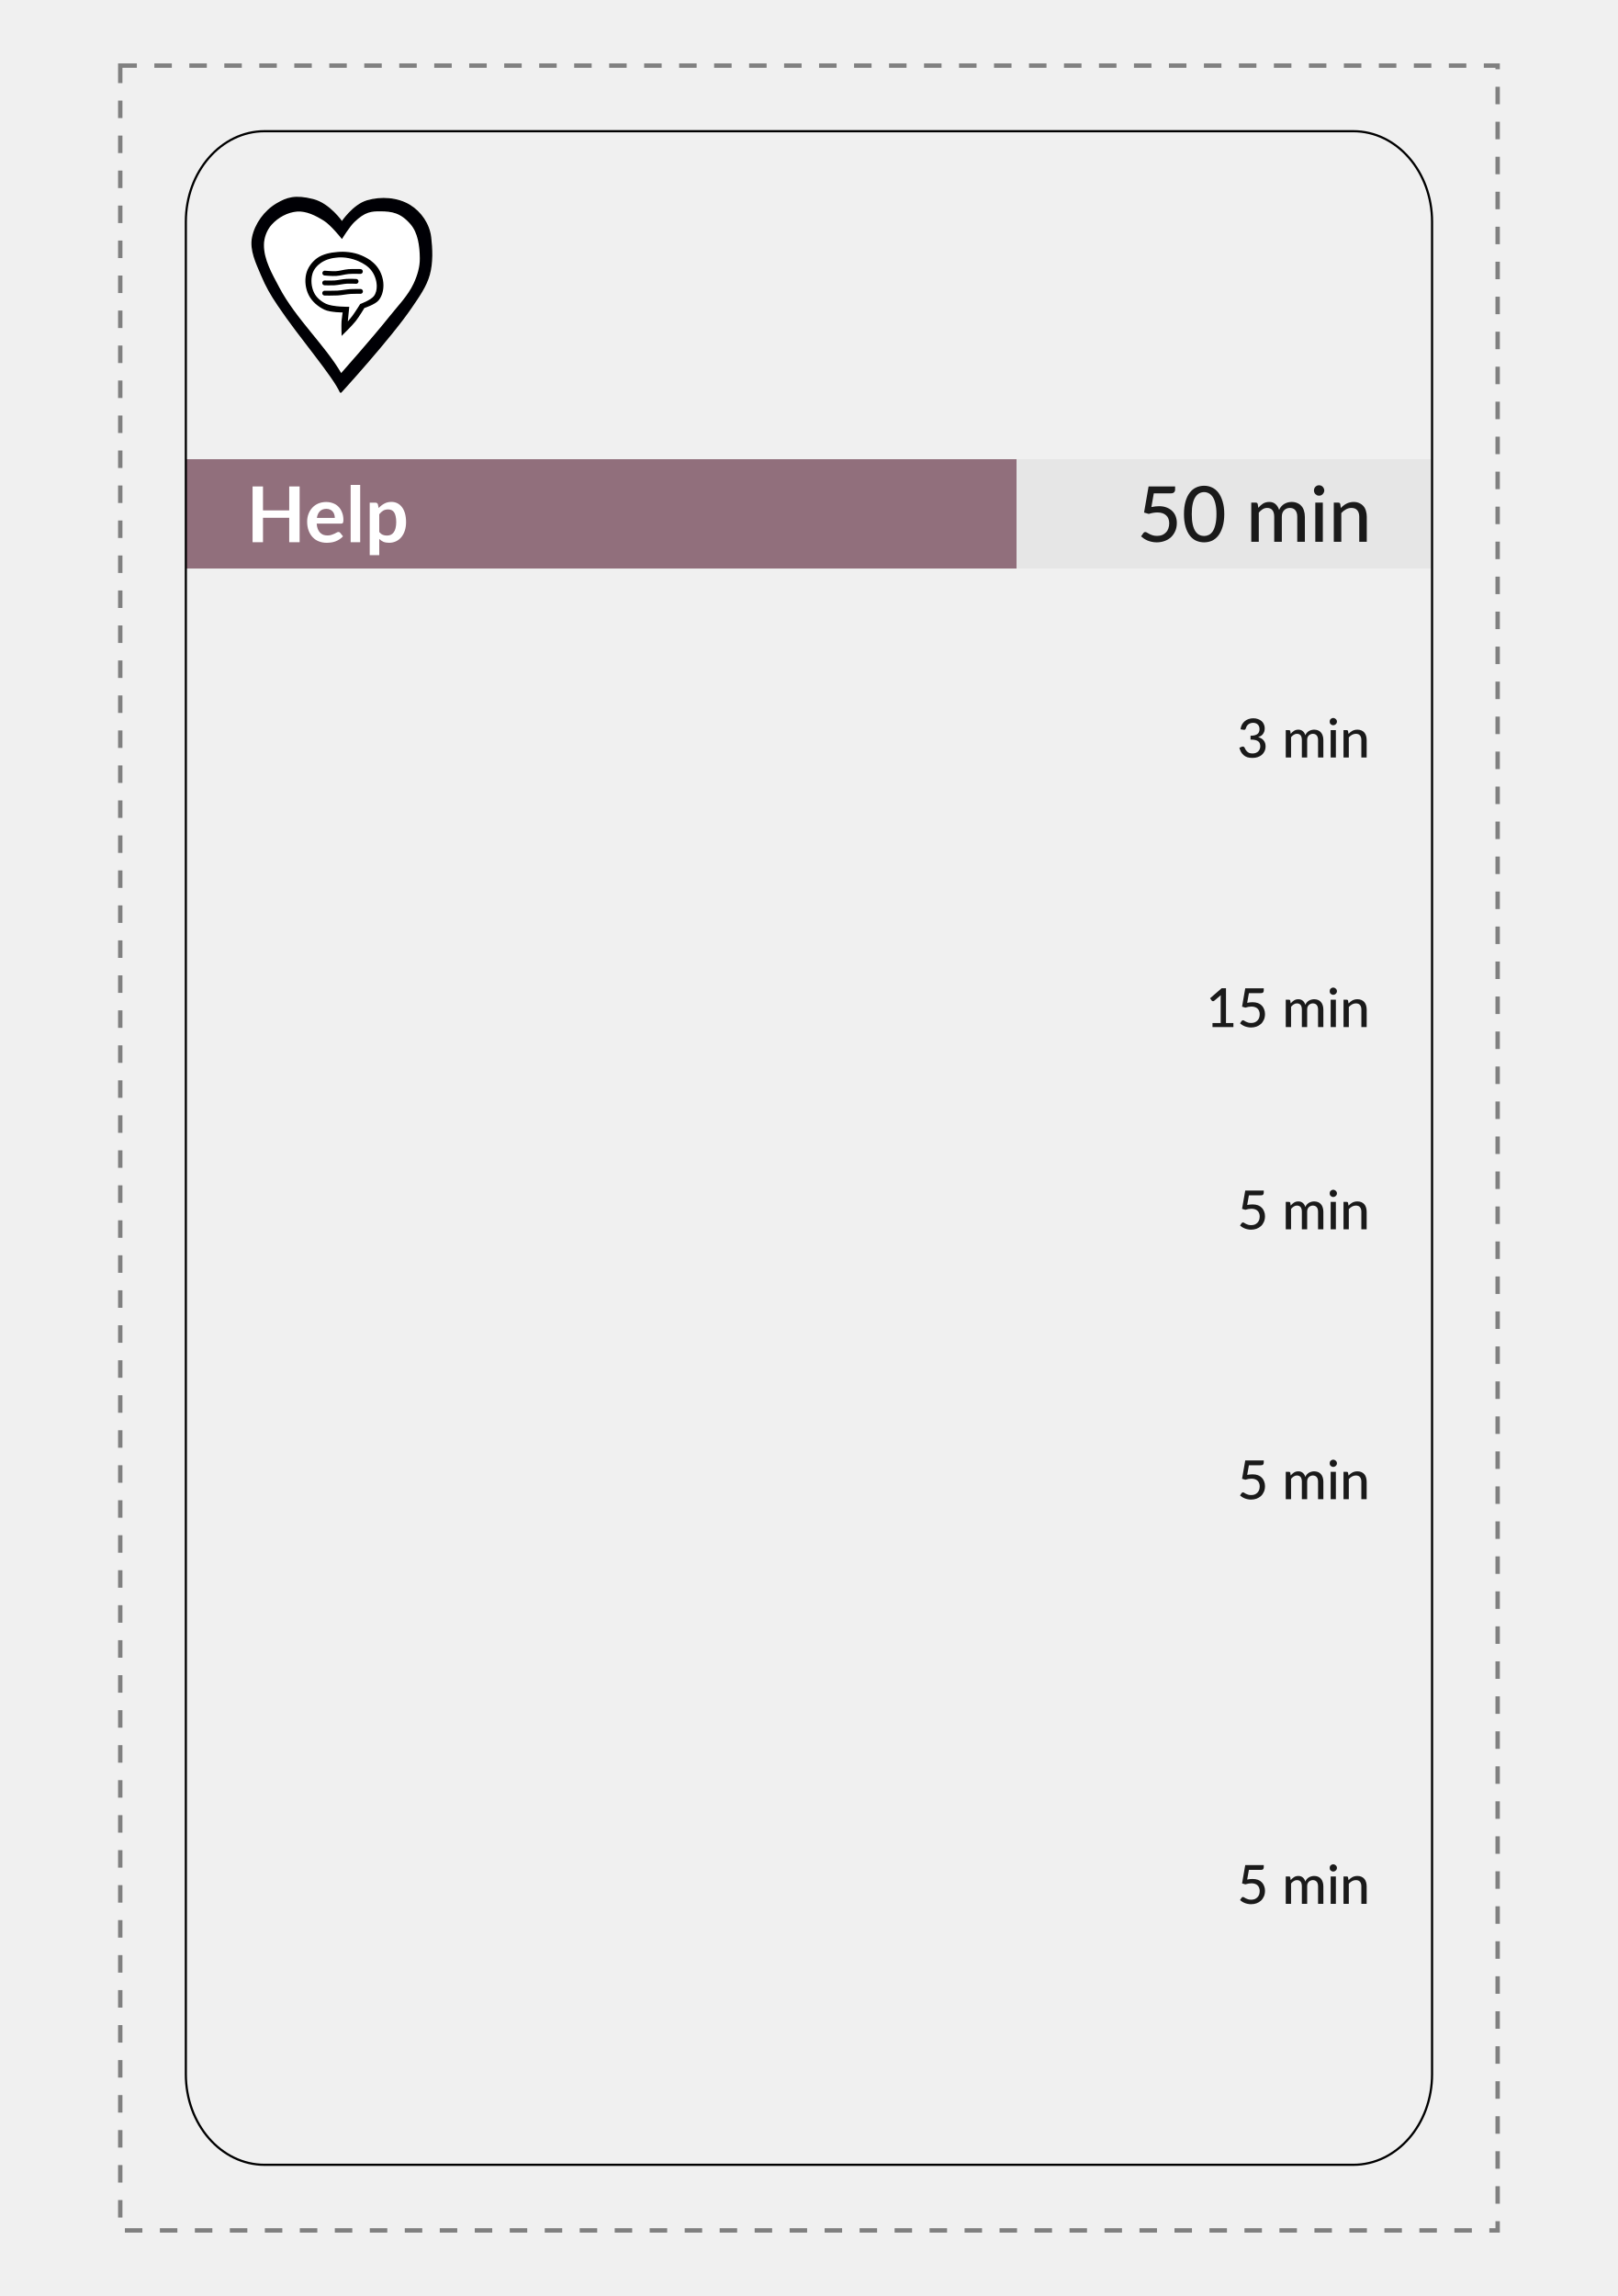
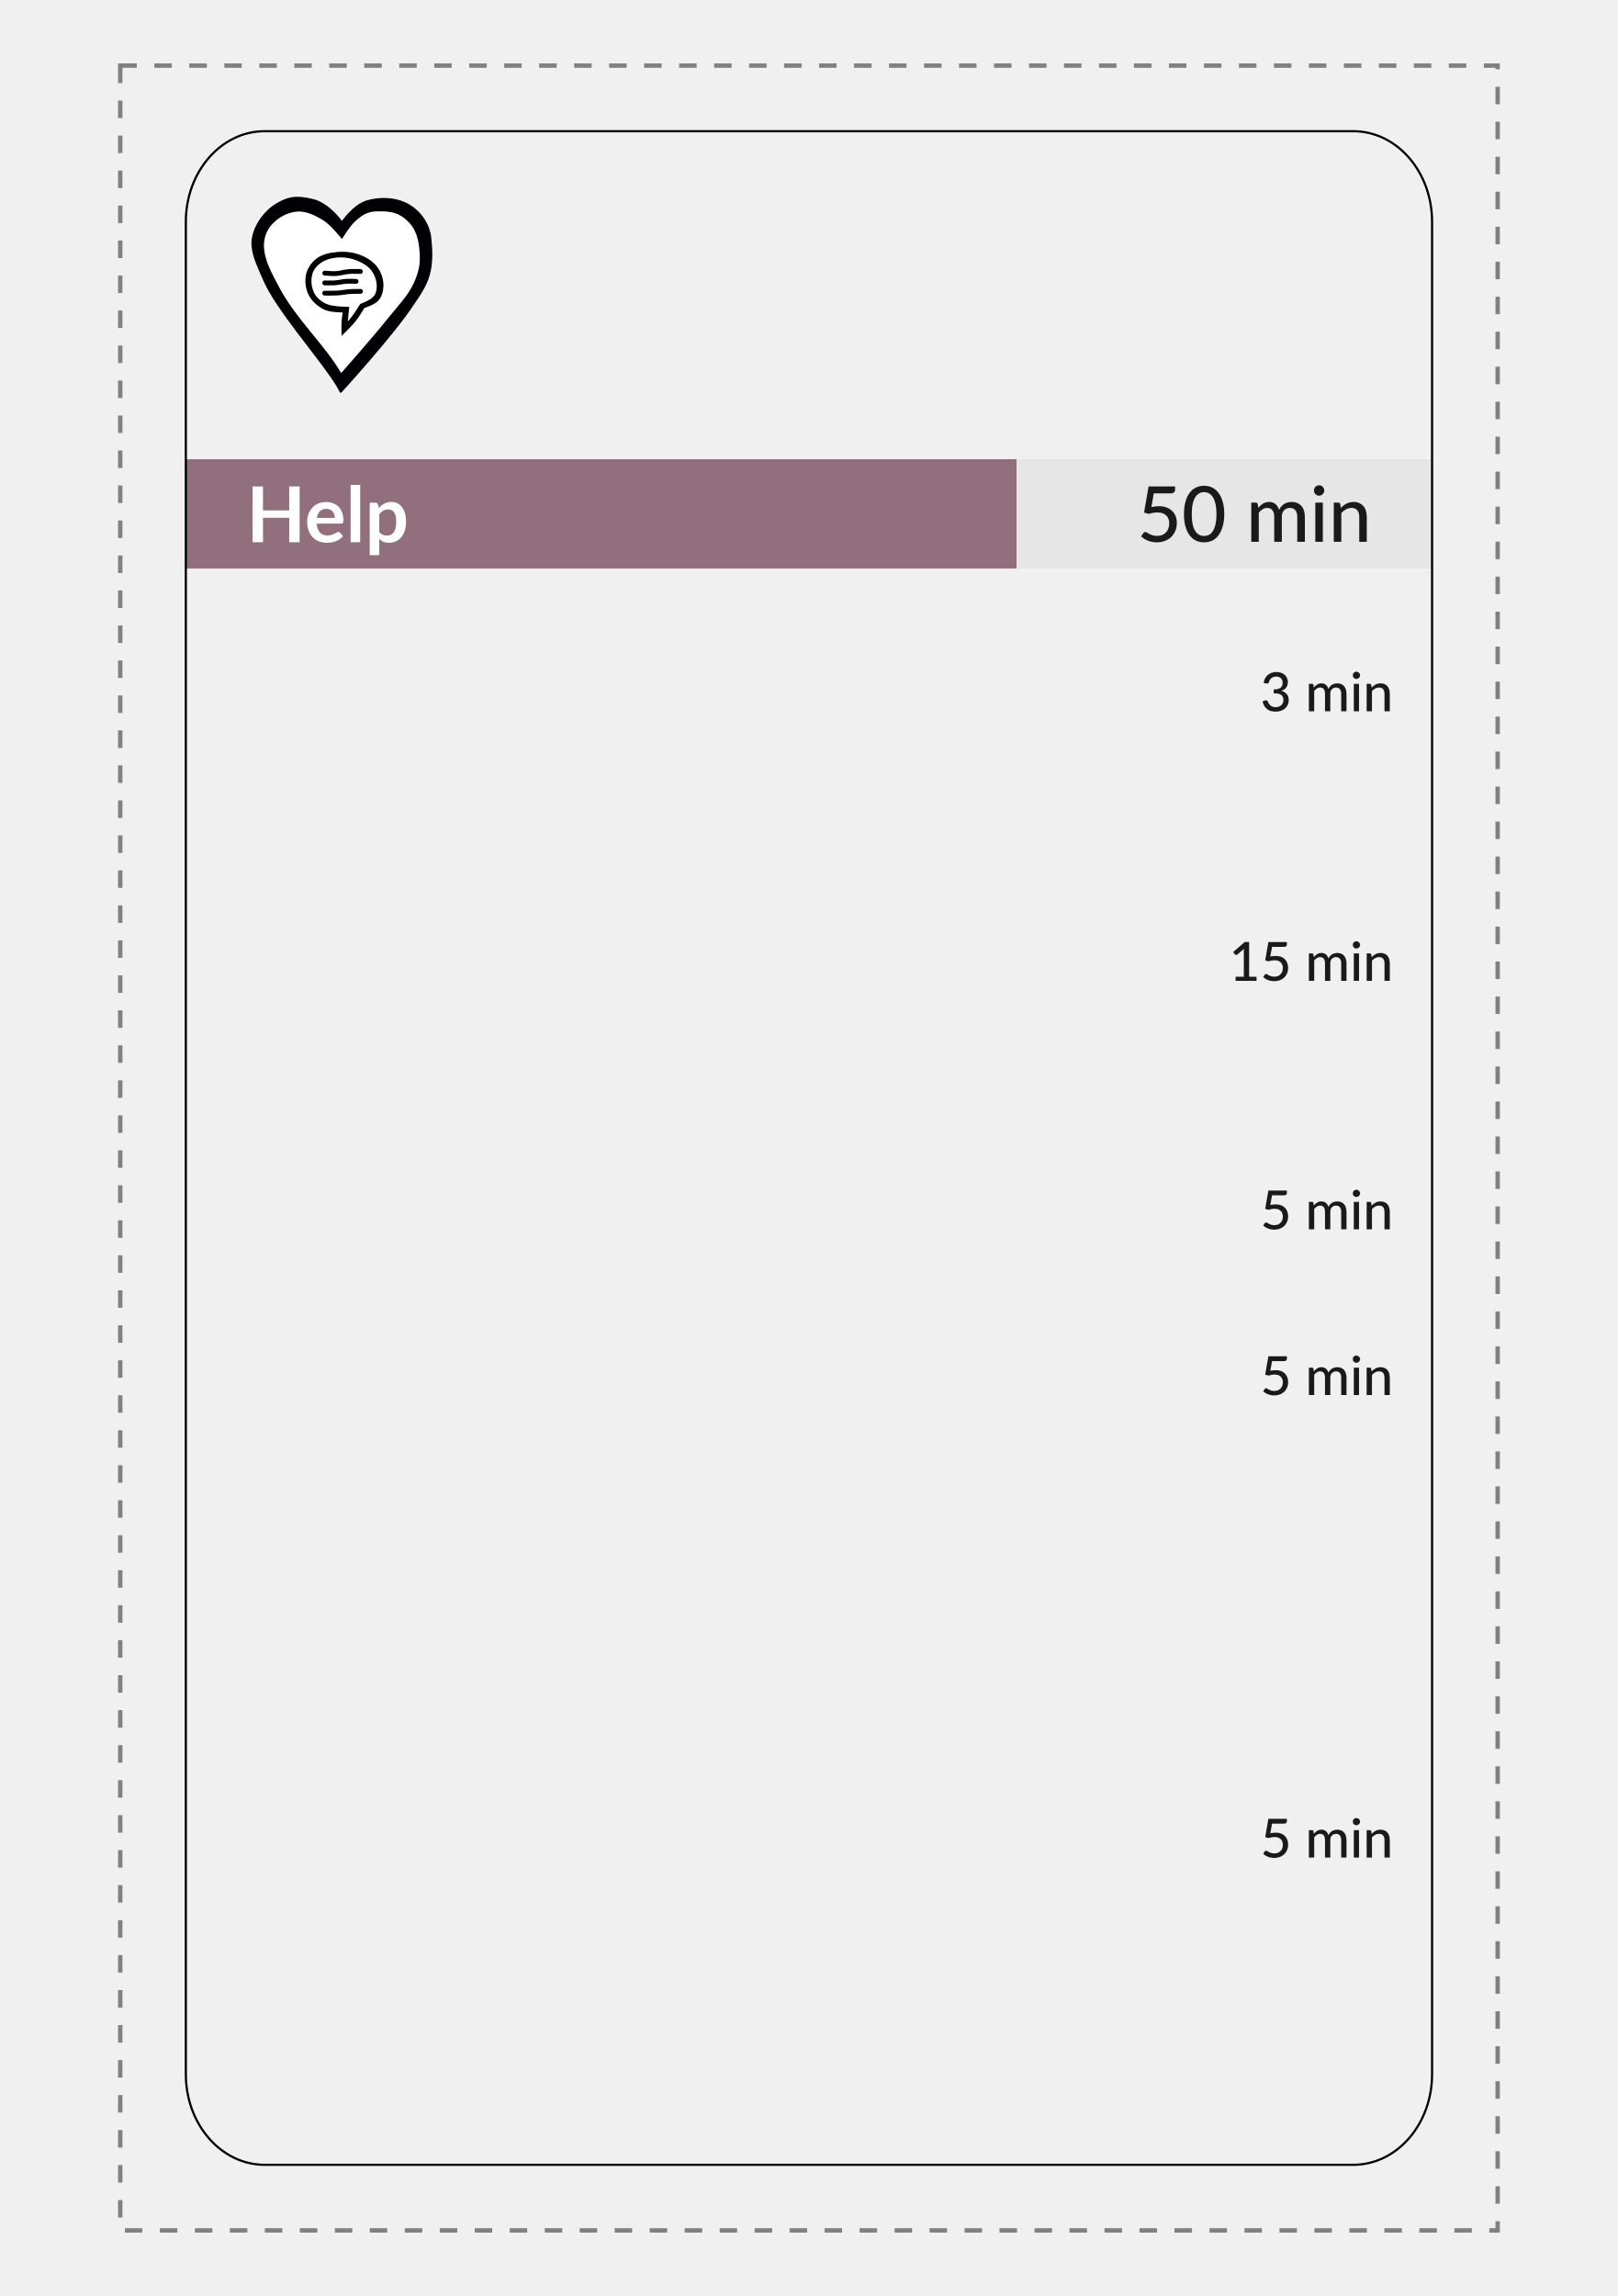
<svg xmlns="http://www.w3.org/2000/svg" xmlns:xlink="http://www.w3.org/1999/xlink" width="74mm" height="105mm" viewBox="0 0 262.205 372.047" id="svg2" version="1.1" enable-background="new">
  <defs id="defs4" />
  <g id="layer1" transform="translate(0,-680.315)" style="display:inline">
    <path style="fill:none;fill-rule:evenodd;stroke:#808080;stroke-width:0.709;stroke-linecap:butt;stroke-linejoin:miter;stroke-miterlimit:4;stroke-dasharray:2.835, 2.835;stroke-dashoffset:0;stroke-opacity:1" d="m 19.488,690.945 0,350.787 223.228,0 0,-350.787 z" id="path3350" transform="translate(4.3385302e-7,8.6660179e-6)" />
  </g>
  <g id="layer2" style="display:inline">
    <path style="fill:none;fill-opacity:1;stroke:none;stroke-width:0.709;stroke-miterlimit:4;stroke-dasharray:2.835, 2.835;stroke-dashoffset:0;stroke-opacity:1" d="m 42.884,21.259 c -7.071,0 -12.766,6.545 -12.766,14.674 l 0,38.477 201.969,0 0,-38.477 c 0,-8.129 -5.692,-14.674 -12.764,-14.674 l -176.439,0 z" id="rect4195-3" />
  </g>
  <g id="layer8" style="display:inline">
    <rect style="display:inline;fill:#916f7c;fill-opacity:1;stroke:none;stroke-width:1;stroke-miterlimit:4;stroke-dasharray:none;stroke-dashoffset:0;stroke-opacity:1" id="rect4178" width="134.646" height="17.717" x="30.118" y="74.409" />
-     <text xml:space="preserve" style="font-style:normal;font-weight:normal;font-size:11.25px;line-height:125%;font-family:sans-serif;letter-spacing:0px;word-spacing:0px;display:inline;fill:#000000;fill-opacity:1;stroke:none;stroke-width:1px;stroke-linecap:butt;stroke-linejoin:miter;stroke-opacity:1" x="39.935" y="87.861" id="text4180">
-       <tspan id="tspan4182" x="39.935" y="87.861" style="font-style:normal;font-variant:normal;font-weight:bold;font-stretch:normal;font-size:12.5px;font-family:Lato;-inkscape-font-specification:'Lato Bold';fill:#ffffff">Help</tspan>
+     <text xml:space="preserve" style="font-style:normal;font-weight:normal;line-height:0%;font-family:sans-serif;letter-spacing:0px;word-spacing:0px;display:inline;fill:#000000;fill-opacity:1;stroke:none;stroke-width:1px;stroke-linecap:butt;stroke-linejoin:miter;stroke-opacity:1" x="39.935" y="87.861" id="text4180">
+       <tspan id="tspan4182" x="39.935" y="87.861" style="font-style:normal;font-variant:normal;font-weight:bold;font-stretch:normal;font-size:12.5px;line-height:1.25;font-family:Lato;-inkscape-font-specification:'Lato Bold';fill:#ffffff">Help</tspan>
    </text>
    <rect y="74.409" x="164.764" height="17.717" width="67.323" id="rect4191" style="display:inline;fill:#e6e6e6;fill-opacity:1;stroke:none;stroke-width:1;stroke-miterlimit:4;stroke-dasharray:none;stroke-dashoffset:0;stroke-opacity:1" />
-     <text xml:space="preserve" style="font-style:normal;font-weight:normal;font-size:12.5px;line-height:125%;font-family:sans-serif;letter-spacing:0px;word-spacing:0px;fill:#1a1a1a;fill-opacity:1;stroke:none;stroke-width:1px;stroke-linecap:butt;stroke-linejoin:miter;stroke-opacity:1" x="184.268" y="87.79" id="text4193">
-       <tspan id="tspan4195" x="184.268" y="87.79" style="font-style:normal;font-variant:normal;font-weight:500;font-stretch:normal;font-size:12.5px;font-family:Lato;-inkscape-font-specification:'Lato Medium';fill:#1a1a1a">50 min</tspan>
+     <text xml:space="preserve" style="font-style:normal;font-weight:normal;line-height:0%;font-family:sans-serif;letter-spacing:0px;word-spacing:0px;fill:#1a1a1a;fill-opacity:1;stroke:none;stroke-width:1px;stroke-linecap:butt;stroke-linejoin:miter;stroke-opacity:1" x="184.268" y="87.79" id="text4193">
+       <tspan id="tspan4195" x="184.268" y="87.79" style="font-style:normal;font-variant:normal;font-weight:500;font-stretch:normal;font-size:12.5px;line-height:1.25;font-family:Lato;-inkscape-font-specification:'Lato Medium';fill:#1a1a1a">50 min</tspan>
    </text>
  </g>
  <g id="layer7">
    <path style="fill:none;fill-rule:evenodd;stroke:none;stroke-width:1px;stroke-linecap:butt;stroke-linejoin:miter;stroke-opacity:1" d="m 99.213,31.89 0,31.89 122.244,0 0,-31.89 z" id="path4300" />
-     <flowRoot xml:space="preserve" style="font-style:normal;font-weight:normal;font-size:12.5px;line-height:125%;font-family:sans-serif;letter-spacing:0px;word-spacing:0px;fill:#000000;fill-opacity:1;stroke:none;stroke-width:1px;stroke-linecap:butt;stroke-linejoin:miter;stroke-opacity:1" id="flowRoot4306" transform="translate(-3.4125e-4,-2.168871)">
+     <flowRoot xml:space="preserve" style="font-style:normal;font-weight:normal;line-height:0.01%;font-family:sans-serif;letter-spacing:0px;word-spacing:0px;fill:#000000;fill-opacity:1;stroke:none;stroke-width:1px;stroke-linecap:butt;stroke-linejoin:miter;stroke-opacity:1" id="flowRoot4306" transform="translate(-3.4125e-4,-2.168871)">
      <flowRegion id="flowRegion4308">
        <use x="0" y="0" xlink:href="#path4300" id="use4310" width="100%" height="100%" />
      </flowRegion>
-       <flowPara style="font-style:normal;font-variant:normal;font-weight:bold;font-stretch:normal;font-size:13.375px;font-family:Roboto;-inkscape-font-specification:'Roboto Bold';text-align:end;text-anchor:end" id="flowPara4223">Heard, Seen, Respected (HSR)</flowPara>
+       <flowPara style="font-style:normal;font-variant:normal;font-weight:bold;font-stretch:normal;font-size:13.375px;line-height:1.25;font-family:Roboto;-inkscape-font-specification:'Roboto Bold';text-align:end;text-anchor:end" id="flowPara4223">Heard, Seen, Respected (HSR)</flowPara>
    </flowRoot>
  </g>
  <g id="layer6" style="display:inline">
    <path style="fill:none;fill-rule:evenodd;stroke:none;stroke-width:1px;stroke-linecap:butt;stroke-linejoin:miter;stroke-opacity:1" d="m 40.748,31.89 0,31.89 53.15,0 0,-31.89 z" id="path4213" />
    <g transform="matrix(0.8070519,0,0,0.8070519,-154.4874,23.49678)" id="layer18">
      <g id="g5078">
        <path style="fill:#000005;fill-opacity:1;stroke:#000000;stroke-width:0.265px;stroke-linecap:butt;stroke-linejoin:miter;stroke-opacity:1" d="m 259.821,49.676 c 0,0 10.055,-10.99 14.221,-17.132 1.396,-2.058 2.915,-4.15 3.572,-6.548 0.659,-2.404 0.538,-5.166 0.265,-7.474 -0.314,-2.651 -2,-5.057 -4.167,-6.383 -2.444,-1.496 -5.735,-1.73 -8.549,-0.91 -2.797,0.815 -5.077,4.25 -5.077,4.25 0,0 -2.476,-3.667 -5.828,-4.505 -3.543,-0.886 -5.167,-0.373 -7.269,0.867 -2.374,1.401 -4.293,4.01 -4.829,6.714 -0.502,2.534 0.737,5.076 1.786,7.541 0.989,2.323 1.797,3.764 3.369,6.102 4.396,6.538 10.954,14.015 12.506,17.479 z" id="path5057" />
        <path style="fill:#ffffff;fill-opacity:1;stroke:#000000;stroke-width:0.265px;stroke-linecap:butt;stroke-linejoin:miter;stroke-opacity:1" d="m 259.913,46.018 c 0,0 6.622,-7.482 9.723,-11.395 1.735,-2.189 3.781,-4.222 4.964,-6.752 0.748,-1.6 1.289,-3.379 1.263,-5.145 -0.035,-2.394 -0.35,-5.112 -1.918,-6.922 -2.034,-2.349 -3.841,-2.592 -6.034,-2.619 -1.951,-0.024 -3.243,0.092 -5.426,2.198 -0.992,0.957 -2.409,3.274 -2.409,3.274 0,0 -2.115,-2.669 -3.531,-3.555 -1.634,-1.022 -3.55,-2.011 -5.472,-1.871 -1.94,0.141 -3.891,1.22 -5.192,2.666 -0.984,1.094 -1.572,2.645 -1.59,4.116 -0.038,3.055 1.665,5.926 3.087,8.629 3.325,6.321 9.31,11.738 12.535,17.376 z" id="path5059" />
        <path style="fill:#000000;fill-opacity:1;stroke:#000000;stroke-width:0.265px;stroke-linecap:butt;stroke-linejoin:miter;stroke-opacity:1" d="m 260.147,38.02 c 0,0 -0.063,-1.74 -0.009,-2.607 0.04,-0.644 0.246,-1.919 0.246,-1.919 0,0 -2.597,7.8e-4 -3.733,-0.537 -1.262,-0.597 -2.45,-1.588 -3.09,-2.829 -0.65,-1.26 -0.858,-2.843 -0.524,-4.22 0.289,-1.194 1.09,-2.314 2.079,-3.043 1.14,-0.841 2.649,-1.131 4.061,-1.252 1.521,-0.13 3.119,0.03 4.541,0.585 1.28,0.5 2.542,1.282 3.365,2.383 0.744,0.995 1.189,2.285 1.205,3.527 0.013,1.045 -0.27,2.186 -0.937,2.991 -0.686,0.828 -2.845,1.52 -2.845,1.52 0,0 -1.099,1.825 -1.76,2.656 -0.784,0.987 -2.599,2.746 -2.599,2.746 z" id="path5061" />
        <path style="fill:#ffffff;fill-opacity:1;stroke:#000000;stroke-width:0.265px;stroke-linecap:butt;stroke-linejoin:miter;stroke-opacity:1" d="m 261.089,35.839 0.321,-3.221 c 0,0 -3.172,0.044 -4.56,-0.608 -1.018,-0.479 -1.986,-1.28 -2.479,-2.292 -0.576,-1.181 -0.703,-2.67 -0.327,-3.929 0.272,-0.91 0.973,-1.705 1.754,-2.245 1.014,-0.701 2.301,-1.022 3.531,-1.099 1.367,-0.085 2.784,0.19 4.046,0.725 1.044,0.442 2.082,1.079 2.76,1.988 0.652,0.873 1.042,1.998 1.076,3.087 0.024,0.752 -0.148,1.579 -0.608,2.175 -0.651,0.844 -2.76,1.614 -2.76,1.614 0,0 -1.014,1.618 -1.582,2.385 -0.365,0.493 -1.171,1.421 -1.171,1.421 z" id="path5063" />
        <path style="fill:none;stroke:#000000;stroke-width:0.965;stroke-linecap:round;stroke-linejoin:miter;stroke-miterlimit:4;stroke-dasharray:none;stroke-opacity:1" d="m 256.615,29.742 c 0,0 1.732,0.03 2.596,-0.023 0.877,-0.055 1.742,-0.248 2.619,-0.304 0.661,-0.042 1.988,-0.023 1.988,-0.023" id="path5065" />
        <path style="fill:none;stroke:#000000;stroke-width:0.965;stroke-linecap:round;stroke-linejoin:miter;stroke-miterlimit:4;stroke-dasharray:none;stroke-opacity:1" d="m 256.615,27.684 c 0,0 1.295,0.041 1.941,0 0.855,-0.055 1.694,-0.278 2.549,-0.327 0.607,-0.035 1.824,0.023 1.824,0.023" id="path5067" />
        <path style="fill:none;stroke:#000000;stroke-width:0.965;stroke-linecap:round;stroke-linejoin:miter;stroke-miterlimit:4;stroke-dasharray:none;stroke-opacity:1" d="m 256.639,25.719 c 0,0 1.497,0.136 2.245,0.094 0.851,-0.049 1.676,-0.327 2.526,-0.398 0.792,-0.066 2.385,-0.023 2.385,-0.023" id="path5069" />
      </g>
    </g>
  </g>
  <g id="layer5" style="display:inline">
    <rect style="fill:none;fill-opacity:1;stroke:#000000;stroke-width:0.354;stroke-miterlimit:4;stroke-dasharray:none;stroke-dashoffset:0;stroke-opacity:1" id="rect4187" width="201.969" height="329.528" x="30.118" y="21.26" ry="14.674" rx="12.764" />
  </g>
  <g id="layer9">
-     <text xml:space="preserve" style="font-style:normal;font-weight:normal;font-size:12.5px;line-height:125%;font-family:sans-serif;letter-spacing:0px;word-spacing:0px;fill:#000000;fill-opacity:1;stroke:none;stroke-width:1px;stroke-linecap:butt;stroke-linejoin:miter;stroke-opacity:1" x="-62.225" y="132.692" id="text6165">
-       <tspan id="tspan6167" x="-62.225" y="132.692" />
+     <text xml:space="preserve" style="font-style:normal;font-weight:normal;line-height:0%;font-family:sans-serif;letter-spacing:0px;word-spacing:0px;fill:#000000;fill-opacity:1;stroke:none;stroke-width:1px;stroke-linecap:butt;stroke-linejoin:miter;stroke-opacity:1" x="-62.225" y="132.692" id="text6165">
+       <tspan id="tspan6167" x="-62.225" y="132.692" style="font-size:12.5px;line-height:1.25"> </tspan>
    </text>
-     <path style="fill:none;fill-rule:evenodd;stroke:none;stroke-width:1px;stroke-linecap:butt;stroke-linejoin:miter;stroke-opacity:1" d="m 40.748,102.756 0,237.402 143.504,0 0,-237.402 -143.504,0" id="path4245" />
-     <flowRoot xml:space="preserve" style="font-style:normal;font-weight:normal;font-size:8.75px;line-height:125%;font-family:sans-serif;letter-spacing:0px;word-spacing:0px;fill:#000000;fill-opacity:1;stroke:none;stroke-width:1px;stroke-linecap:butt;stroke-linejoin:miter;stroke-opacity:1" id="flowRoot4251">
+     <path style="fill:none;fill-rule:evenodd;stroke:none;stroke-width:1.087px;stroke-linecap:butt;stroke-linejoin:miter;stroke-opacity:1" d="M 34.654,97.131 V 345.314 H 196.908 V 97.131 H 34.654" id="path4245" />
+     <flowRoot xml:space="preserve" style="font-style:normal;font-weight:normal;line-height:0.01%;font-family:sans-serif;letter-spacing:0px;word-spacing:0px;fill:#000000;fill-opacity:1;stroke:none;stroke-width:1px;stroke-linecap:butt;stroke-linejoin:miter;stroke-opacity:1" id="flowRoot4251">
      <flowRegion id="flowRegion4253">
        <use x="0" y="0" xlink:href="#path4245" id="use4255" width="100%" height="100%" />
      </flowRegion>
-       <flowPara id="flowPara4257" style="font-style:normal;font-variant:normal;font-weight:bold;font-stretch:normal;font-family:Roboto;-inkscape-font-specification:'Roboto Bold';fill:#999999;fill-opacity:1">Etapes</flowPara>
-       <flowPara style="font-style:normal;font-variant:normal;font-weight:normal;font-stretch:normal;font-family:Lato;-inkscape-font-specification:Lato;fill:#1a1a1a;fill-opacity:1" id="flowPara4398">Introduce the purpose of HSR:</flowPara>
-       <flowPara style="font-style:normal;font-variant:normal;font-weight:normal;font-stretch:normal;font-family:Lato;-inkscape-font-specification:Lato;fill:#1a1a1a;fill-opacity:1" id="flowPara4373">Pratiquer l'écoute sans essayer de régler quoi que ce soit ou de porter un jugement.</flowPara>
-       <flowPara style="font-style:normal;font-variant:normal;font-weight:normal;font-stretch:normal;font-family:Lato;-inkscape-font-specification:Lato;fill:#1a1a1a;fill-opacity:1" id="flowPara4357" />
-       <flowPara style="font-style:normal;font-variant:normal;font-weight:normal;font-stretch:normal;font-family:Lato;-inkscape-font-specification:Lato;fill:#1a1a1a;fill-opacity:1" id="flowPara4359">Une à une, chaque personne dispose de 7 minutes pour partager son histoire.</flowPara>
-       <flowPara style="font-style:normal;font-variant:normal;font-weight:normal;font-stretch:normal;font-family:Lato;-inkscape-font-specification:Lato;fill:#1a1a1a;fill-opacity:1" id="flowPara4361" />
-       <flowPara style="font-style:normal;font-variant:normal;font-weight:normal;font-stretch:normal;font-family:Lato;-inkscape-font-specification:Lato;fill:#1a1a1a;fill-opacity:1" id="flowPara4363">Les partenaires partagent leurs expériences d'écoute et de narration.</flowPara>
-       <flowPara style="font-style:normal;font-variant:normal;font-weight:normal;font-stretch:normal;font-family:Lato;-inkscape-font-specification:Lato;fill:#1a1a1a;fill-opacity:1" id="flowPara4365" />
-       <flowPara style="font-style:normal;font-variant:normal;font-weight:normal;font-stretch:normal;font-family:Lato;-inkscape-font-specification:Lato;fill:#1a1a1a;fill-opacity:1" id="flowPara4367">En groupe de quatre, les participants partagent leurs réflexions en utilisant la méthode 1-2-4, en posant la question suivante : "Quels sont les schémas révélés par les récits ? Quelle importance accordez-vous à ce modèle ?"</flowPara>
-       <flowPara style="font-style:normal;font-variant:normal;font-weight:normal;font-stretch:normal;font-family:Lato;-inkscape-font-specification:Lato;fill:#1a1a1a;fill-opacity:1" id="flowPara4369" />
-       <flowPara style="font-style:normal;font-variant:normal;font-weight:normal;font-stretch:normal;font-family:Lato;-inkscape-font-specification:Lato;fill:#1a1a1a;fill-opacity:1" id="flowPara4371">L'ensemble du groupe réfléchit à la manière dont le HSR pourrait être utilisé pour relever les défis révélés par les schémas.</flowPara>
+       <flowPara id="flowPara4257" style="font-style:normal;font-variant:normal;font-weight:bold;font-stretch:normal;font-size:8.75px;line-height:1.25;font-family:Roboto;-inkscape-font-specification:'Roboto Bold';fill:#999999;fill-opacity:1">Etapes</flowPara>
+       <flowPara style="font-style:normal;font-variant:normal;font-weight:normal;font-stretch:normal;font-size:8.75px;line-height:1.25;font-family:Lato;-inkscape-font-specification:Lato;fill:#1a1a1a;fill-opacity:1" id="flowPara4398">Introduce the purpose of HSR:</flowPara>
+       <flowPara style="font-style:normal;font-variant:normal;font-weight:normal;font-stretch:normal;font-size:8.75px;line-height:1.25;font-family:Lato;-inkscape-font-specification:Lato;fill:#1a1a1a;fill-opacity:1" id="flowPara4373">Pratiquer l'écoute sans essayer de régler quoi que ce soit ou de porter un jugement.</flowPara>
+       <flowPara style="font-style:normal;font-variant:normal;font-weight:normal;font-stretch:normal;font-size:8.75px;line-height:1.25;font-family:Lato;-inkscape-font-specification:Lato;fill:#1a1a1a;fill-opacity:1" id="flowPara4357"> </flowPara>
+       <flowPara style="font-style:normal;font-variant:normal;font-weight:normal;font-stretch:normal;font-size:8.75px;line-height:1.25;font-family:Lato;-inkscape-font-specification:Lato;fill:#1a1a1a;fill-opacity:1" id="flowPara4359">Une à une, chaque personne dispose de 7 minutes pour partager son histoire.</flowPara>
+       <flowPara style="font-style:normal;font-variant:normal;font-weight:normal;font-stretch:normal;font-size:8.75px;line-height:1.25;font-family:Lato;-inkscape-font-specification:Lato;fill:#1a1a1a;fill-opacity:1" id="flowPara4361"> </flowPara>
+       <flowPara style="font-style:normal;font-variant:normal;font-weight:normal;font-stretch:normal;font-size:8.75px;line-height:1.25;font-family:Lato;-inkscape-font-specification:Lato;fill:#1a1a1a;fill-opacity:1" id="flowPara4363">Les partenaires partagent leurs expériences d'écoute et de narration.</flowPara>
+       <flowPara style="font-style:normal;font-variant:normal;font-weight:normal;font-stretch:normal;font-size:8.75px;line-height:1.25;font-family:Lato;-inkscape-font-specification:Lato;fill:#1a1a1a;fill-opacity:1" id="flowPara4365"> </flowPara>
+       <flowPara style="font-style:normal;font-variant:normal;font-weight:normal;font-stretch:normal;font-size:8.75px;line-height:1.25;font-family:Lato;-inkscape-font-specification:Lato;fill:#1a1a1a;fill-opacity:1" id="flowPara4367">En groupe de quatre, les participants partagent leurs réflexions en utilisant la méthode 1-2-4, en posant la question suivante : "Quels sont les schémas révélés par les récits ? Quelle importance accordez-vous à ce modèle ?"</flowPara>
+       <flowPara style="font-style:normal;font-variant:normal;font-weight:normal;font-stretch:normal;font-size:8.75px;line-height:1.25;font-family:Lato;-inkscape-font-specification:Lato;fill:#1a1a1a;fill-opacity:1" id="flowPara4369"> </flowPara>
+       <flowPara style="font-style:normal;font-variant:normal;font-weight:normal;font-stretch:normal;font-size:8.75px;line-height:1.25;font-family:Lato;-inkscape-font-specification:Lato;fill:#1a1a1a;fill-opacity:1" id="flowPara4371">L'ensemble du groupe réfléchit à la manière dont le HSR pourrait être utilisé pour relever les défis révélés par les schémas.</flowPara>
    </flowRoot>
-     <text xml:space="preserve" style="font-style:normal;font-weight:normal;font-size:8.75px;line-height:125%;font-family:sans-serif;letter-spacing:0px;word-spacing:0px;fill:#000000;fill-opacity:1;stroke:none;stroke-width:1px;stroke-linecap:butt;stroke-linejoin:miter;stroke-opacity:1" x="93.898" y="183.547" id="text4267">
-       <tspan id="tspan4269" x="93.898" y="183.547" />
+     <text xml:space="preserve" style="font-style:normal;font-weight:normal;line-height:0%;font-family:sans-serif;letter-spacing:0px;word-spacing:0px;fill:#000000;fill-opacity:1;stroke:none;stroke-width:1px;stroke-linecap:butt;stroke-linejoin:miter;stroke-opacity:1" x="93.898" y="183.547" id="text4267">
+       <tspan id="tspan4269" x="93.898" y="183.547" style="font-size:8.75px;line-height:1.25"> </tspan>
    </text>
  </g>
  <g id="layer4" style="display:inline">
-     <text xml:space="preserve" style="font-style:normal;font-weight:normal;font-size:8.75px;line-height:125%;font-family:sans-serif;letter-spacing:0px;word-spacing:0px;fill:#1a1a1a;fill-opacity:1;stroke:none;stroke-width:1px;stroke-linecap:butt;stroke-linejoin:miter;stroke-opacity:1" x="200.497" y="199.196" id="text4197">
-       <tspan id="tspan4199" x="200.497" y="199.196" style="font-style:normal;font-variant:normal;font-weight:500;font-stretch:normal;font-family:Lato;-inkscape-font-specification:'Lato Medium';fill:#1a1a1a">5 min</tspan>
+     <text xml:space="preserve" style="font-style:normal;font-weight:normal;line-height:0%;font-family:sans-serif;letter-spacing:0px;word-spacing:0px;fill:#1a1a1a;fill-opacity:1;stroke:none;stroke-width:1px;stroke-linecap:butt;stroke-linejoin:miter;stroke-opacity:1" x="204.247" y="199.196" id="text4197">
+       <tspan id="tspan4199" x="204.247" y="199.196" style="font-style:normal;font-variant:normal;font-weight:500;font-stretch:normal;font-size:8.75px;line-height:1.25;font-family:Lato;-inkscape-font-specification:'Lato Medium';fill:#1a1a1a">5 min</tspan>
    </text>
-     <text id="text4227" y="122.749" x="200.497" style="font-style:normal;font-weight:normal;font-size:8.75px;line-height:125%;font-family:sans-serif;letter-spacing:0px;word-spacing:0px;fill:#1a1a1a;fill-opacity:1;stroke:none;stroke-width:1px;stroke-linecap:butt;stroke-linejoin:miter;stroke-opacity:1" xml:space="preserve">
-       <tspan style="font-style:normal;font-variant:normal;font-weight:500;font-stretch:normal;font-family:Lato;-inkscape-font-specification:'Lato Medium';fill:#1a1a1a" y="122.749" x="200.497" id="tspan4229">3 min</tspan>
+     <text id="text4227" y="115.249" x="204.247" style="font-style:normal;font-weight:normal;line-height:0%;font-family:sans-serif;letter-spacing:0px;word-spacing:0px;fill:#1a1a1a;fill-opacity:1;stroke:none;stroke-width:1px;stroke-linecap:butt;stroke-linejoin:miter;stroke-opacity:1" xml:space="preserve">
+       <tspan style="font-style:normal;font-variant:normal;font-weight:500;font-stretch:normal;font-size:8.75px;line-height:1.25;font-family:Lato;-inkscape-font-specification:'Lato Medium';fill:#1a1a1a" y="115.249" x="204.247" id="tspan4229">3 min</tspan>
    </text>
-     <text id="text4231" y="166.434" x="195.421" style="font-style:normal;font-weight:normal;font-size:8.75px;line-height:125%;font-family:sans-serif;letter-spacing:0px;word-spacing:0px;fill:#1a1a1a;fill-opacity:1;stroke:none;stroke-width:1px;stroke-linecap:butt;stroke-linejoin:miter;stroke-opacity:1" xml:space="preserve">
-       <tspan style="font-style:normal;font-variant:normal;font-weight:500;font-stretch:normal;font-family:Lato;-inkscape-font-specification:'Lato Medium';fill:#1a1a1a" y="166.434" x="195.421" id="tspan4233">15 min</tspan>
+     <text id="text4231" y="158.934" x="199.171" style="font-style:normal;font-weight:normal;line-height:0%;font-family:sans-serif;letter-spacing:0px;word-spacing:0px;fill:#1a1a1a;fill-opacity:1;stroke:none;stroke-width:1px;stroke-linecap:butt;stroke-linejoin:miter;stroke-opacity:1" xml:space="preserve">
+       <tspan style="font-style:normal;font-variant:normal;font-weight:500;font-stretch:normal;font-size:8.75px;line-height:1.25;font-family:Lato;-inkscape-font-specification:'Lato Medium';fill:#1a1a1a" y="158.934" x="199.171" id="tspan4233">15 min</tspan>
    </text>
-     <text id="text4235" y="242.933" x="200.497" style="font-style:normal;font-weight:normal;font-size:8.75px;line-height:125%;font-family:sans-serif;letter-spacing:0px;word-spacing:0px;fill:#1a1a1a;fill-opacity:1;stroke:none;stroke-width:1px;stroke-linecap:butt;stroke-linejoin:miter;stroke-opacity:1" xml:space="preserve">
-       <tspan style="font-style:normal;font-variant:normal;font-weight:500;font-stretch:normal;font-family:Lato;-inkscape-font-specification:'Lato Medium';fill:#1a1a1a" y="242.933" x="200.497" id="tspan4237">5 min</tspan>
+     <text id="text4235" y="226.058" x="204.247" style="font-style:normal;font-weight:normal;line-height:0%;font-family:sans-serif;letter-spacing:0px;word-spacing:0px;fill:#1a1a1a;fill-opacity:1;stroke:none;stroke-width:1px;stroke-linecap:butt;stroke-linejoin:miter;stroke-opacity:1" xml:space="preserve">
+       <tspan style="font-style:normal;font-variant:normal;font-weight:500;font-stretch:normal;font-size:8.75px;line-height:1.25;font-family:Lato;-inkscape-font-specification:'Lato Medium';fill:#1a1a1a" y="226.058" x="204.247" id="tspan4237">5 min</tspan>
    </text>
-     <path style="fill:none;fill-rule:evenodd;stroke:none;stroke-width:1px;stroke-linecap:butt;stroke-linejoin:miter;stroke-opacity:1" d="m 194.882,102.756 0,237.402 26.575,0 0,-237.402 z" id="path4239" />
-     <text id="text4225" y="308.501" x="200.497" style="font-style:normal;font-weight:normal;font-size:8.75px;line-height:125%;font-family:sans-serif;letter-spacing:0px;word-spacing:0px;fill:#1a1a1a;fill-opacity:1;stroke:none;stroke-width:1px;stroke-linecap:butt;stroke-linejoin:miter;stroke-opacity:1" xml:space="preserve">
-       <tspan style="font-style:normal;font-variant:normal;font-weight:500;font-stretch:normal;font-family:Lato;-inkscape-font-specification:'Lato Medium';fill:#1a1a1a" y="308.501" x="200.497" id="tspan4227">5 min</tspan>
+     <path style="fill:none;fill-rule:evenodd;stroke:none;stroke-width:1px;stroke-linecap:butt;stroke-linejoin:miter;stroke-opacity:1" d="m 194.882,102.756 v 237.402 h 26.575 V 102.756 Z" id="path4239" />
+     <text id="text4225" y="301.001" x="204.247" style="font-style:normal;font-weight:normal;line-height:0%;font-family:sans-serif;letter-spacing:0px;word-spacing:0px;fill:#1a1a1a;fill-opacity:1;stroke:none;stroke-width:1px;stroke-linecap:butt;stroke-linejoin:miter;stroke-opacity:1" xml:space="preserve">
+       <tspan style="font-style:normal;font-variant:normal;font-weight:500;font-stretch:normal;font-size:8.75px;line-height:1.25;font-family:Lato;-inkscape-font-specification:'Lato Medium';fill:#1a1a1a" y="301.001" x="204.247" id="tspan4227">5 min</tspan>
    </text>
  </g>
-   <text xml:space="preserve" style="font-style:normal;font-weight:normal;font-size:8.75px;line-height:125%;font-family:sans-serif;letter-spacing:0px;word-spacing:0px;fill:#000000;fill-opacity:1;stroke:none;stroke-width:1px;stroke-linecap:butt;stroke-linejoin:miter;stroke-opacity:1" x="293.096" y="257.142" id="text4321">
-     <tspan id="tspan4323" x="293.096" y="257.142" />
+   <text xml:space="preserve" style="font-style:normal;font-weight:normal;line-height:0%;font-family:sans-serif;letter-spacing:0px;word-spacing:0px;fill:#000000;fill-opacity:1;stroke:none;stroke-width:1px;stroke-linecap:butt;stroke-linejoin:miter;stroke-opacity:1" x="293.096" y="257.142" id="text4321">
+     <tspan id="tspan4323" x="293.096" y="257.142" style="font-size:8.75px;line-height:1.25"> </tspan>
  </text>
</svg>
